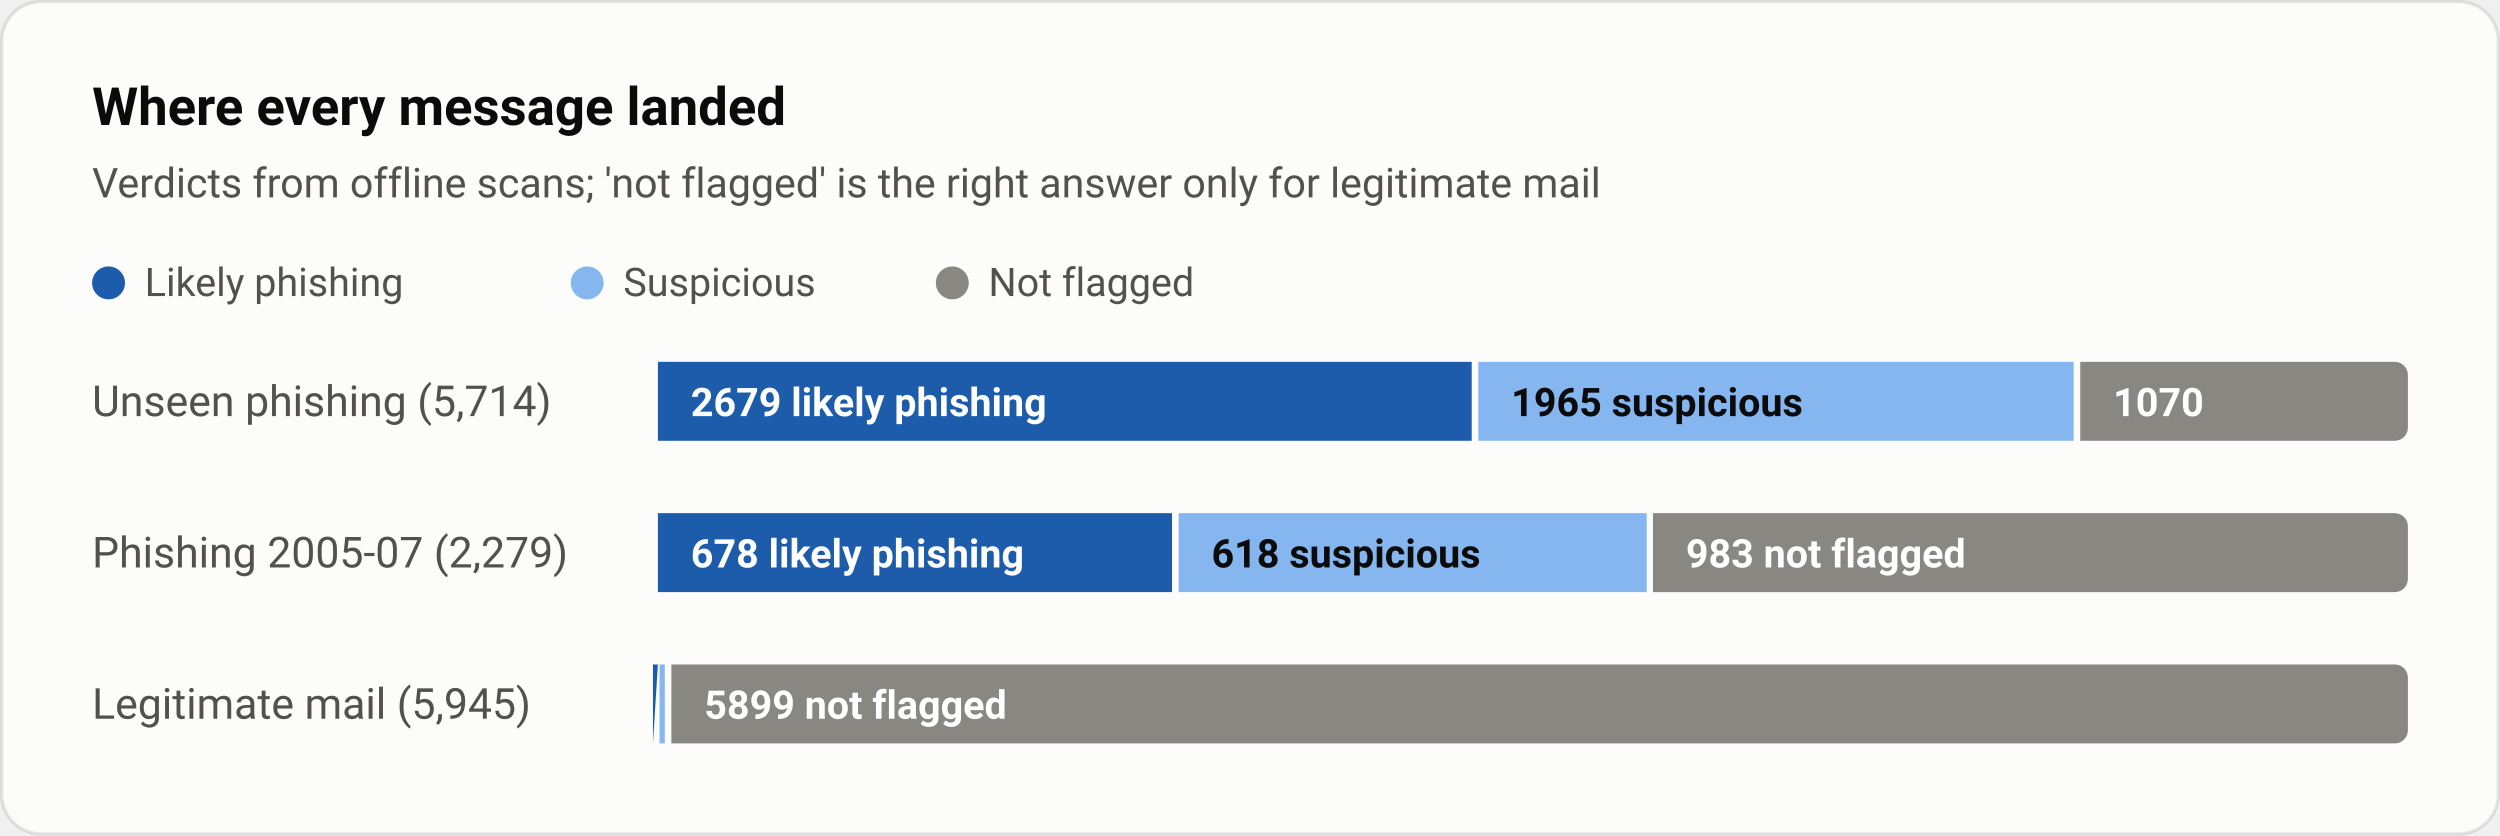
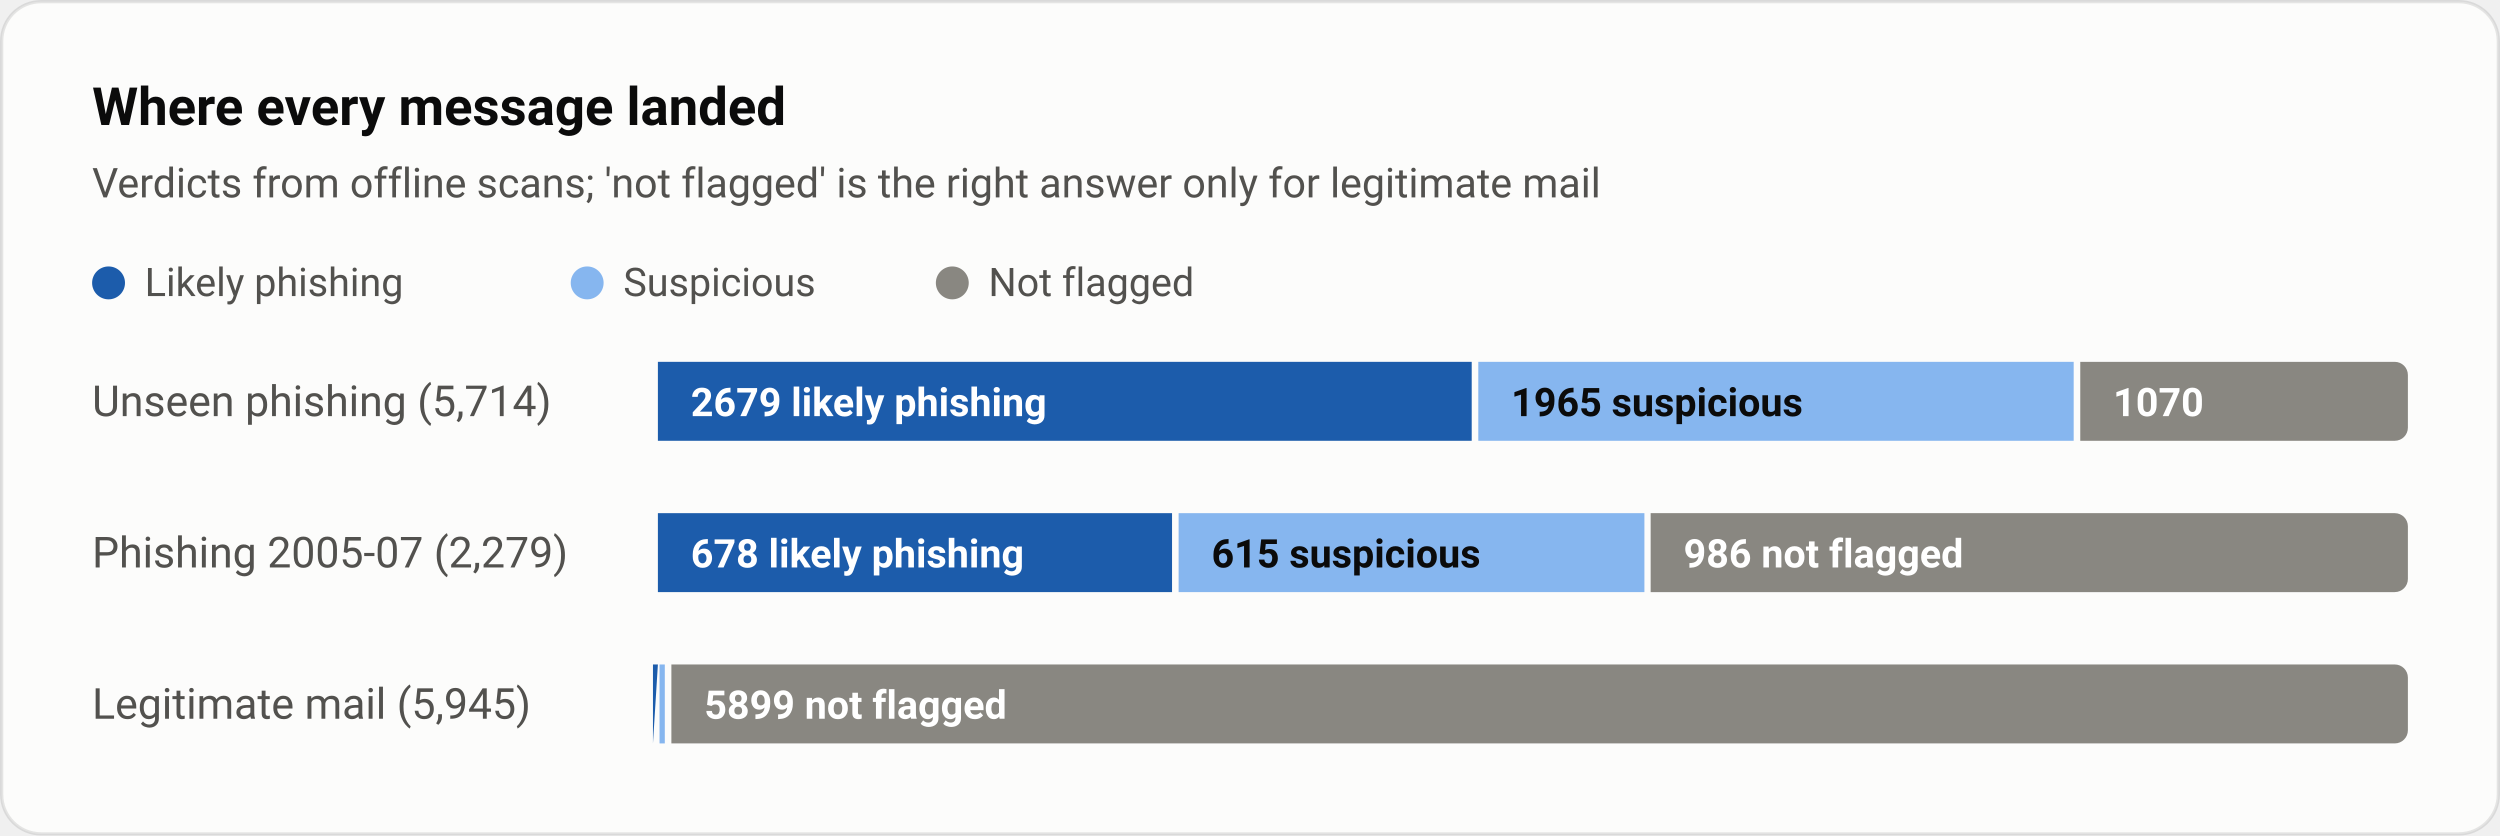
<svg xmlns="http://www.w3.org/2000/svg" width="760" height="254" viewBox="0 0 760 254" font-family="system-ui,-apple-system,'Segoe UI',Roboto,sans-serif" role="img" aria-label="Where every message landed">
  <rect x="0.5" y="0.5" width="759" height="253" rx="12" fill="#fcfcfb" stroke="rgba(11,11,11,0.10)" />
  <text x="28.0" y="38.0" fill="#0b0b0b" font-size="16" font-weight="600" text-anchor="start">Where every message landed</text>
  <text x="28.0" y="60.0" fill="#52514e" font-size="12.5" font-weight="400" text-anchor="start">Verdicts from offline scans; 'not flagged' is the right answer only for legitimate mail</text>
  <circle cx="33.0" cy="86.0" r="5" fill="#1c5cab" />
  <text x="44.0" y="90.0" fill="#52514e" font-size="12" font-weight="400" text-anchor="start">Likely phishing</text>
  <circle cx="178.5" cy="86.0" r="5" fill="#86b6ef" />
  <text x="189.5" y="90.0" fill="#52514e" font-size="12" font-weight="400" text-anchor="start">Suspicious</text>
  <circle cx="289.5" cy="86.0" r="5" fill="#898781" />
  <text x="300.5" y="90.0" fill="#52514e" font-size="12" font-weight="400" text-anchor="start">Not flagged</text>
  <text x="28.0" y="126.5" fill="#52514e" font-size="13" font-weight="400" text-anchor="start">Unseen phishing (5,714)</text>
  <path d="M200.0 110.0 h247.4 v24 h-247.4 z" fill="#1c5cab" />
  <text x="210.0" y="126.5" fill="#ffffff" font-size="12" font-weight="600" text-anchor="start">2679 likely phishing</text>
  <path d="M449.4 110.0 h181.0 v24 h-181.0 z" fill="#86b6ef" />
  <text x="459.4" y="126.5" fill="#0b0b0b" font-size="12" font-weight="600" text-anchor="start">1965 suspicious</text>
  <path d="M632.4 110.0 h95.6 a4 4 0 0 1 4 4 v16.0 a4 4 0 0 1 -4 4 h-95.6 z" fill="#898781" />
  <text x="642.4" y="126.5" fill="#ffffff" font-size="12" font-weight="600" text-anchor="start">1070</text>
  <text x="28.0" y="172.5" fill="#52514e" font-size="13" font-weight="400" text-anchor="start">Phishing 2005-07 (2,279)</text>
  <path d="M200.0 156.0 h156.3 v24 h-156.3 z" fill="#1c5cab" />
  <text x="210.0" y="172.5" fill="#ffffff" font-size="12" font-weight="600" text-anchor="start">678 likely phishing</text>
-   <path d="M358.3 156.0 h142.3 v24 h-142.3 z" fill="#86b6ef" />
-   <text x="368.3" y="172.5" fill="#0b0b0b" font-size="12" font-weight="600" text-anchor="start">618 suspicious</text>
-   <path d="M502.5 156.0 h225.5 a4 4 0 0 1 4 4 v16.0 a4 4 0 0 1 -4 4 h-225.5 z" fill="#898781" />
-   <text x="512.5" y="172.5" fill="#ffffff" font-size="12" font-weight="600" text-anchor="start">983 not flagged</text>
+   <path d="M358.3 156.0 h141.6 v24 h-141.6 z" fill="#86b6ef" />
+   <text x="368.3" y="172.5" fill="#0b0b0b" font-size="12" font-weight="600" text-anchor="start">615 suspicious</text>
+   <path d="M501.8 156.0 h226.2 a4 4 0 0 1 4 4 v16.0 a4 4 0 0 1 -4 4 h-226.2 z" fill="#898781" />
+   <text x="511.8" y="172.5" fill="#ffffff" font-size="12" font-weight="600" text-anchor="start">986 not flagged</text>
  <text x="28.0" y="218.5" fill="#52514e" font-size="13" font-weight="400" text-anchor="start">Legitimate mail (5,945)</text>
  <path d="M200.0 202.0 h-1.5 v24 h--1.5 z" fill="#1c5cab" />
  <path d="M200.5 202.0 h1.6 v24 h-1.6 z" fill="#86b6ef" />
  <path d="M204.1 202.0 h523.9 a4 4 0 0 1 4 4 v16.0 a4 4 0 0 1 -4 4 h-523.9 z" fill="#898781" />
  <text x="214.1" y="218.5" fill="#ffffff" font-size="12" font-weight="600" text-anchor="start">5899 not flagged</text>
</svg>
